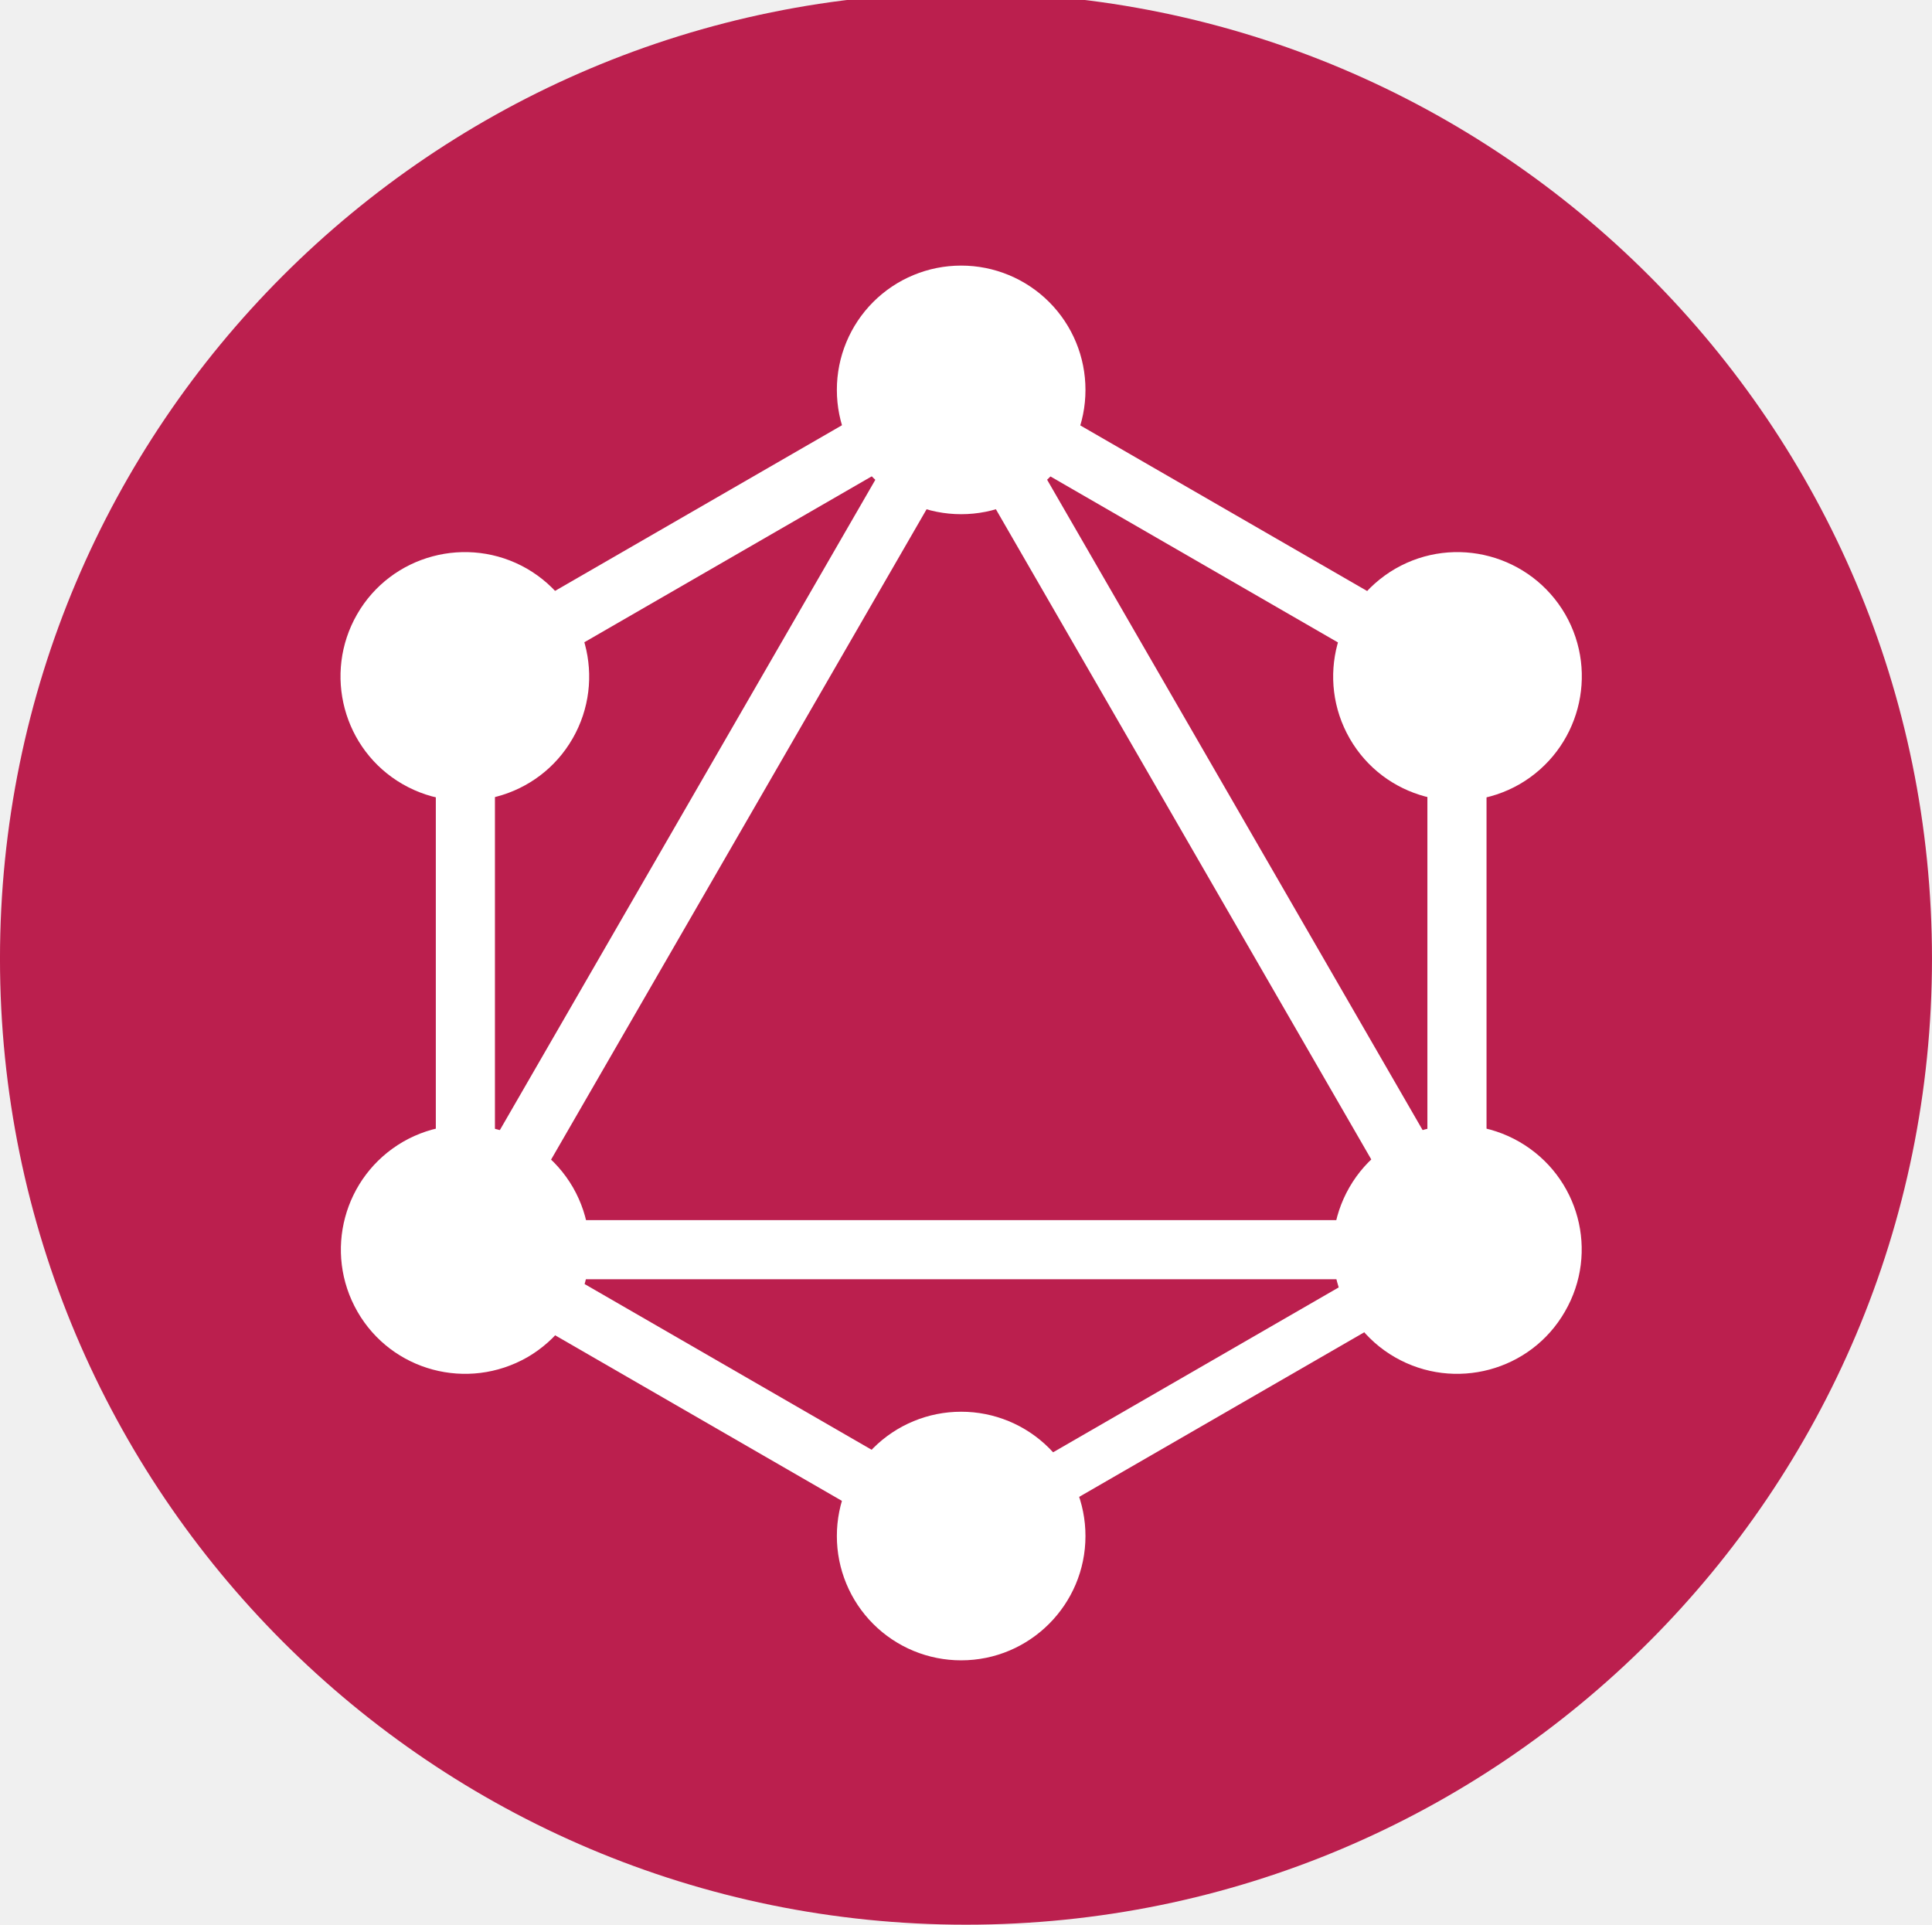
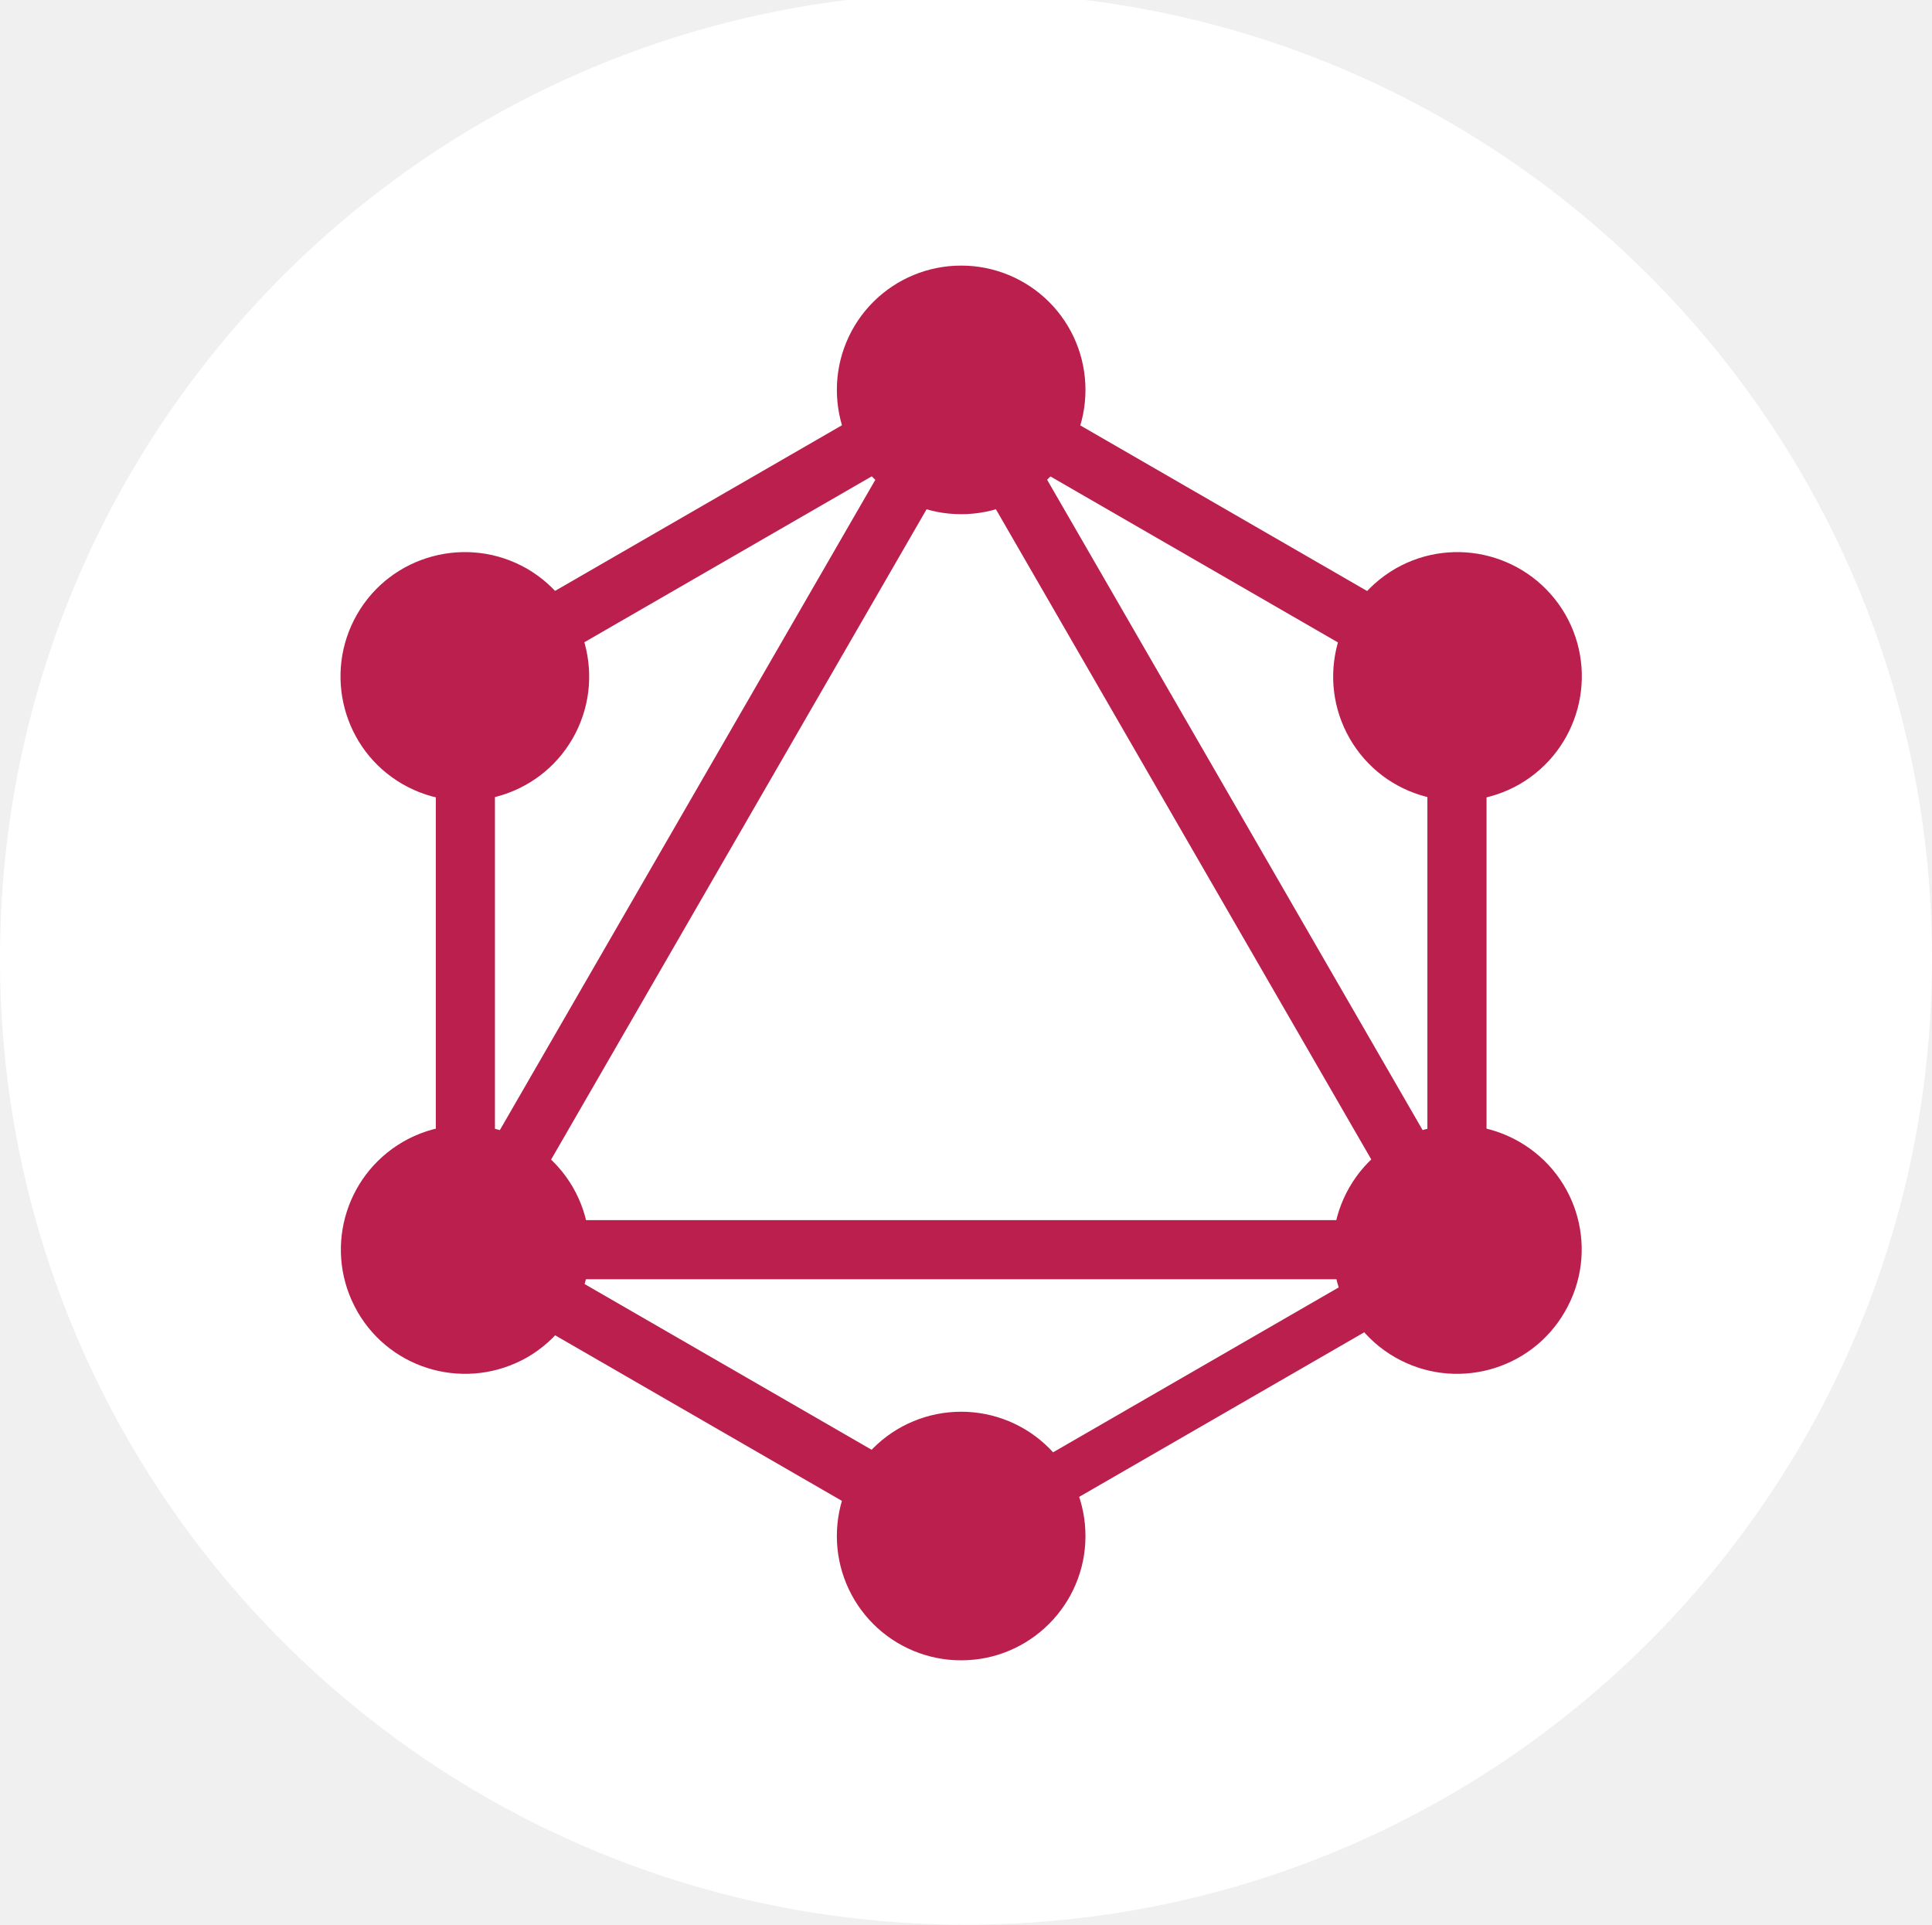
<svg xmlns="http://www.w3.org/2000/svg" viewBox="0 0 133.048 132.548" height="500.967" width="502.857">
  <g transform="translate(-39.31 -58.619)">
-     <circle r="66.524" cy="124.643" cx="105.833" fill="#BB1F4E" />
+     <circle r="66.524" cy="124.643" cx="105.833" fill="white" />
    <g>
      <g>
        <g>
          <g>
-             <path fill="#fff" d="M70.541 150.116l-3.526-2.036 39.282-68.035 3.526 2.036z" />
+             <path fill="#BB1F4E" d="M70.541 150.116l-3.526-2.036 39.282-68.035 3.526 2.036z" />
          </g>
        </g>
        <g>
          <g>
-             <path fill="#fff" d="M66.208 142.645h78.563v4.072H66.208z" />
+             <path fill="#BB1F4E" d="M66.208 142.645h78.563v4.072H66.208z" />
          </g>
        </g>
        <g>
          <g>
-             <path fill="#fff" d="M107.058 167.62l-39.296-22.688 2.036-3.526 39.296 22.689z" />
+             <path fill="#BB1F4E" d="M107.058 167.62l-39.296-22.688 2.036-3.526 39.296 22.689z" />
          </g>
        </g>
        <g>
          <g>
-             <path fill="#fff" d="M141.195 108.489l-39.296-22.688 2.036-3.526 39.296 22.688z" />
+             <path fill="#BB1F4E" d="M141.195 108.489l-39.296-22.688 2.036-3.526 39.296 22.688z" />
          </g>
        </g>
        <g>
          <g>
-             <path fill="#fff" d="M69.809 108.474l-2.036-3.527L107.07 82.26l2.036 3.526z" />
+             <path fill="#BB1F4E" d="M69.809 108.474l-2.036-3.527L107.07 82.26l2.036 3.526z" />
          </g>
        </g>
        <g>
          <g>
-             <path fill="#fff" d="M140.47 150.117L101.19 82.08l3.526-2.035 39.281 68.035z" />
+             <path fill="#BB1F4E" d="M140.47 150.117L101.19 82.08l3.526-2.035 39.281 68.035z" />
          </g>
        </g>
        <g>
          <g>
-             <path fill="#fff" d="M69.323 102.247h4.071v45.377h-4.071z" />
+             <path fill="#BB1F4E" d="M69.323 102.247h4.071v45.377h-4.071z" />
          </g>
        </g>
        <g>
          <g>
-             <path fill="#fff" d="M137.608 102.247h4.072v45.377h-4.072z" />
+             <path fill="#BB1F4E" d="M137.608 102.247h4.072v45.377h-4.072z" />
          </g>
        </g>
        <g>
          <g>
-             <path fill="#fff" d="M106.365 165.897l-1.778-3.08 34.177-19.732 1.778 3.08z" />
+             <path fill="#BB1F4E" d="M106.365 165.897l-1.778-3.08 34.177-19.732 1.778 3.08z" />
          </g>
        </g>
-         <path d="M147.076 148.949c-2.354 4.096-7.603 5.494-11.7 3.14-4.096-2.355-5.494-7.604-3.14-11.7 2.356-4.097 7.604-5.495 11.7-3.14 4.121 2.379 5.52 7.603 3.14 11.7M78.741 109.483c-2.354 4.096-7.603 5.494-11.7 3.14-4.096-2.355-5.494-7.604-3.139-11.7 2.355-4.096 7.604-5.494 11.7-3.14 4.096 2.38 5.494 7.604 3.14 11.7M63.927 148.949c-2.355-4.097-.957-9.321 3.14-11.7 4.095-2.355 9.32-.957 11.699 3.14 2.355 4.096.957 9.32-3.14 11.7-4.12 2.354-9.345.956-11.7-3.14M132.261 109.483c-2.354-4.096-.956-9.32 3.14-11.7 4.096-2.354 9.32-.956 11.7 3.14 2.354 4.096.956 9.32-3.14 11.7-4.096 2.354-9.345.956-11.7-3.14M105.501 172.961a8.552 8.552 0 0 1-8.56-8.56 8.552 8.552 0 0 1 8.56-8.56 8.552 8.552 0 0 1 8.56 8.56c0 4.71-3.826 8.56-8.56 8.56M105.501 94.03a8.552 8.552 0 0 1-8.56-8.56 8.552 8.552 0 0 1 8.56-8.56 8.552 8.552 0 0 1 8.56 8.56 8.552 8.552 0 0 1-8.56 8.56" fill="#fff" />
+         <path d="M147.076 148.949c-2.354 4.096-7.603 5.494-11.7 3.14-4.096-2.355-5.494-7.604-3.14-11.7 2.356-4.097 7.604-5.495 11.7-3.14 4.121 2.379 5.52 7.603 3.14 11.7M78.741 109.483c-2.354 4.096-7.603 5.494-11.7 3.14-4.096-2.355-5.494-7.604-3.139-11.7 2.355-4.096 7.604-5.494 11.7-3.14 4.096 2.38 5.494 7.604 3.14 11.7M63.927 148.949c-2.355-4.097-.957-9.321 3.14-11.7 4.095-2.355 9.32-.957 11.699 3.14 2.355 4.096.957 9.32-3.14 11.7-4.12 2.354-9.345.956-11.7-3.14M132.261 109.483c-2.354-4.096-.956-9.32 3.14-11.7 4.096-2.354 9.32-.956 11.7 3.14 2.354 4.096.956 9.32-3.14 11.7-4.096 2.354-9.345.956-11.7-3.14M105.501 172.961a8.552 8.552 0 0 1-8.56-8.56 8.552 8.552 0 0 1 8.56-8.56 8.552 8.552 0 0 1 8.56 8.56c0 4.71-3.826 8.56-8.56 8.56M105.501 94.03a8.552 8.552 0 0 1-8.56-8.56 8.552 8.552 0 0 1 8.56-8.56 8.552 8.552 0 0 1 8.56 8.56 8.552 8.552 0 0 1-8.56 8.56" fill="#BB1F4E" />
      </g>
    </g>
  </g>
</svg>
